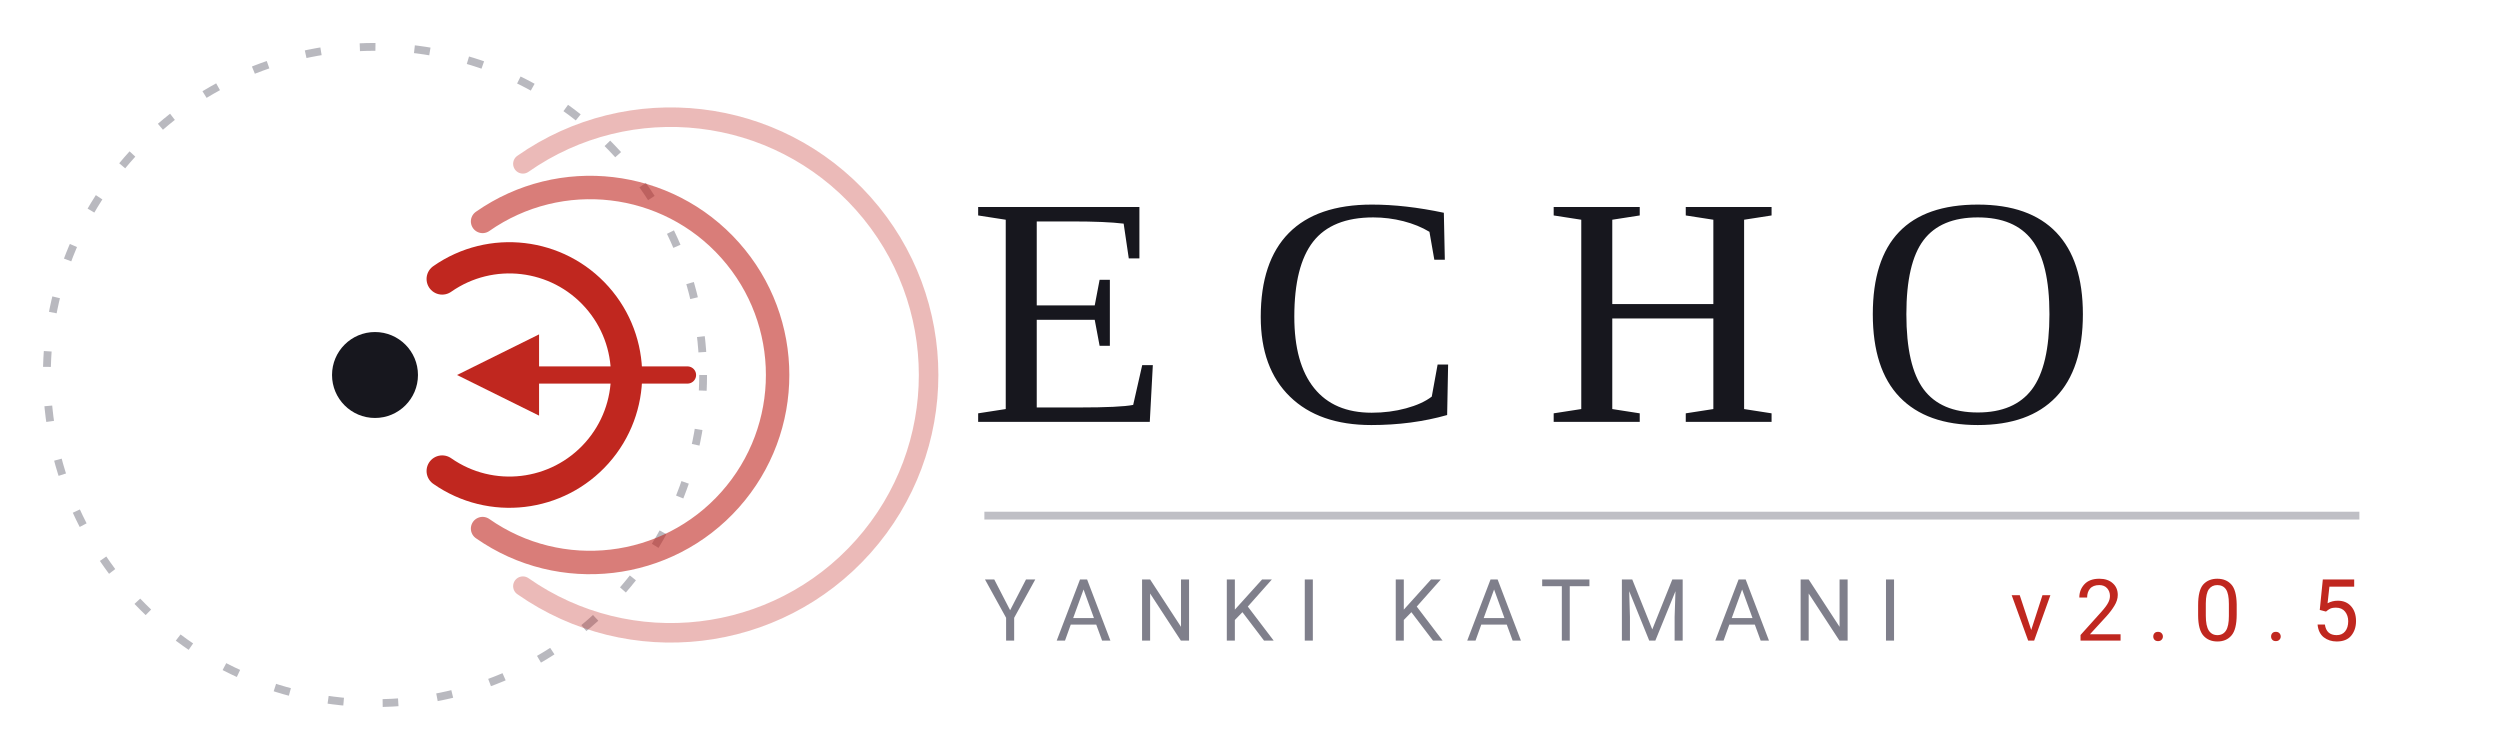
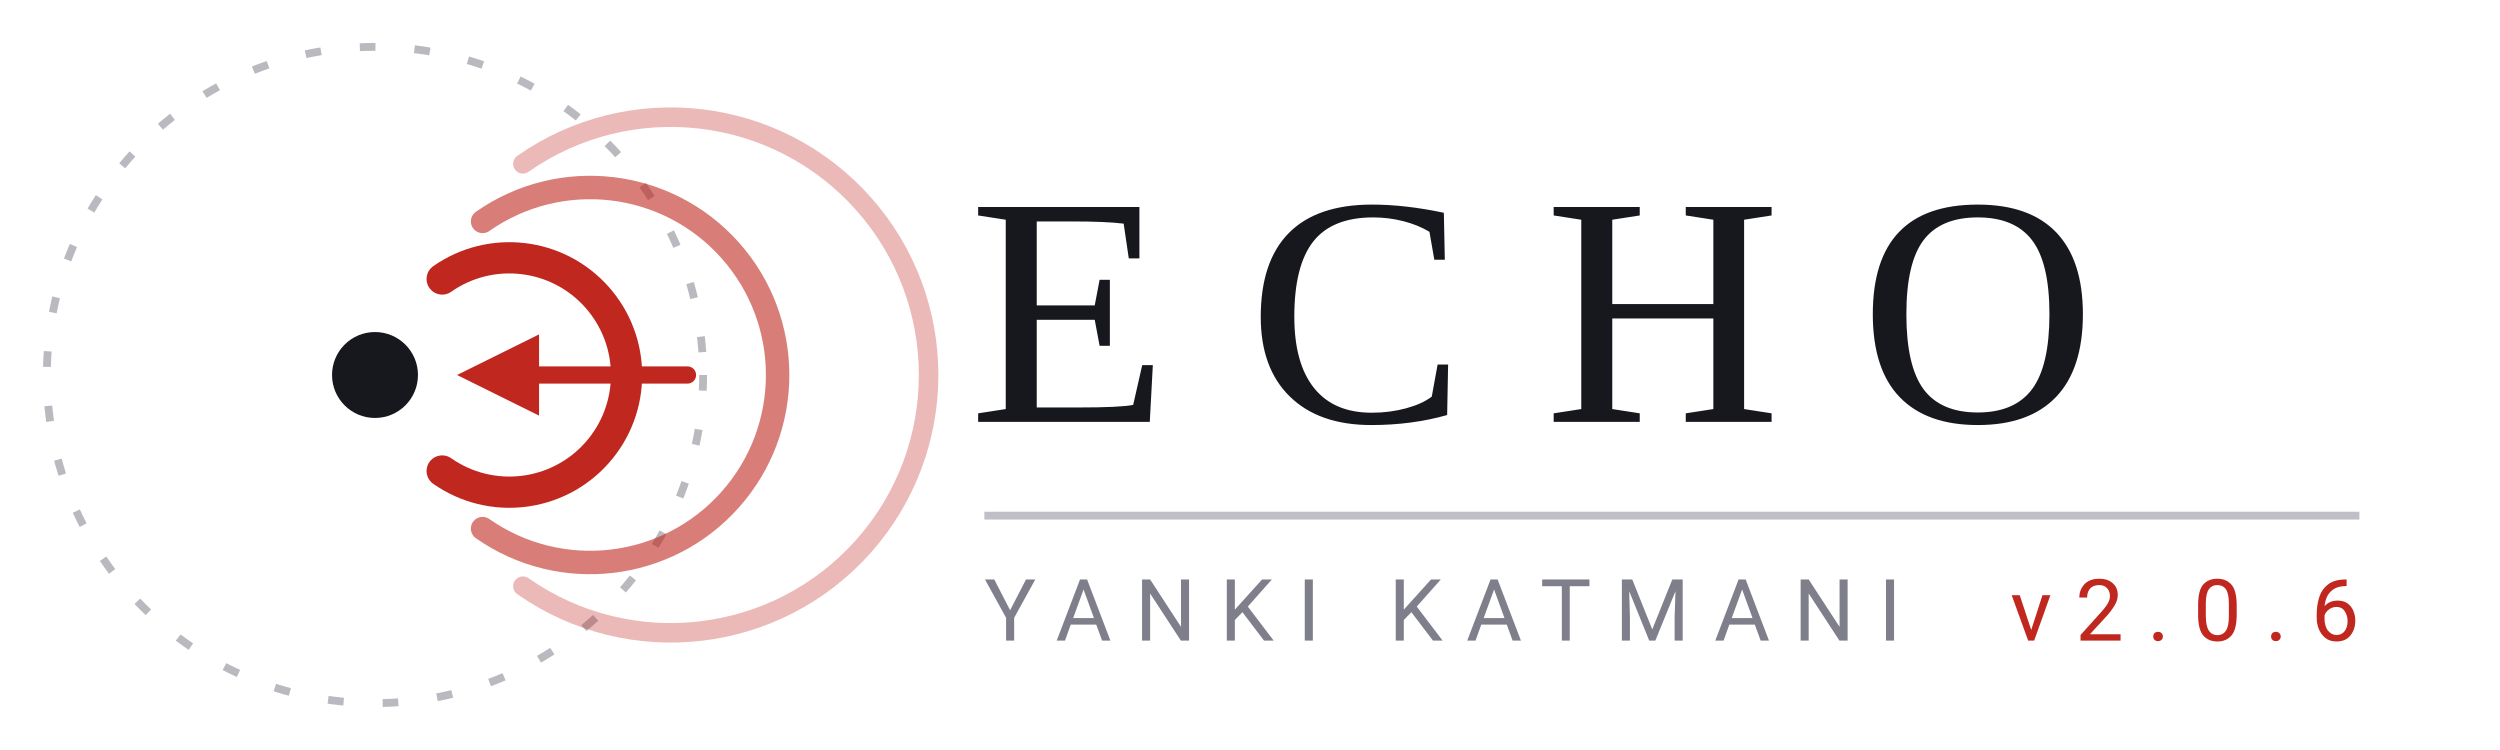
- <svg xmlns="http://www.w3.org/2000/svg" viewBox="0 0 320 96" width="320" height="96" role="img" aria-label="Echo Orkestra v2.0.5">
+ <svg xmlns="http://www.w3.org/2000/svg" viewBox="0 0 320 96" width="320" height="96" role="img" aria-label="Echo Orkestra v2.0.6">
  <style>
    .murekkep { fill: #17171e; }
    .sis { stroke: #7f7f8b; fill: none; }
    .vurgu { fill: #c0271f; }
    .vurgu-c { stroke: #c0271f; fill: none; }
    .soluk { fill: #7f7f8b; }
    @media (prefers-color-scheme: dark) {
      .murekkep { fill: #e8e6e3; }
      .vurgu { fill: #ff4438; }
      .vurgu-c { stroke: #ff4438; }
    }
    .ad { font-family: Georgia, "Times New Roman", serif; font-size: 42px;
          letter-spacing: 10px; }
    .alt { font-family: system-ui, -apple-system, "Segoe UI", Roboto,
           sans-serif; font-size: 11px; letter-spacing: 3px; }
  </style>
  <g>
    <circle class="sis" cx="48.0" cy="48.0" r="42.0" stroke-width="1" stroke-dasharray="2 5" opacity="0.55" />
    <path class="vurgu-c" d="M 66.93 75.03 A 33.00 33.00 0 1 0 66.93 20.97" stroke-width="2.5" stroke-linecap="round" opacity="0.32" />
    <path class="vurgu-c" d="M 61.77 67.66 A 24.00 24.00 0 1 0 61.77 28.34" stroke-width="3.0" stroke-linecap="round" opacity="0.6" />
    <path class="vurgu-c" d="M 56.60 60.29 A 15.00 15.00 0 1 0 56.60 35.71" stroke-width="4.0" stroke-linecap="round" opacity="1.0" />
    <path class="vurgu-c" d="M 88.00 48.0 L 69.00 48.0" stroke-width="2.2" stroke-linecap="round" />
    <path class="vurgu" d="M 58.50 48.0 L 69.00 42.80 L 69.00 53.20 Z" />
    <circle class="murekkep" cx="48.0" cy="48.0" r="5.5" />
  </g>
  <text class="ad murekkep" x="124" y="54">ECHO</text>
  <path class="sis" d="M 126 66 L 302 66" stroke-width="1" opacity="0.5" />
  <text class="alt soluk" x="126" y="82">YANKI KATMANI</text>
-   <text class="alt vurgu" x="302" y="82" text-anchor="end">v2.0.5</text>
+   <text class="alt vurgu" x="302" y="82" text-anchor="end">v2.0.6</text>
</svg>
